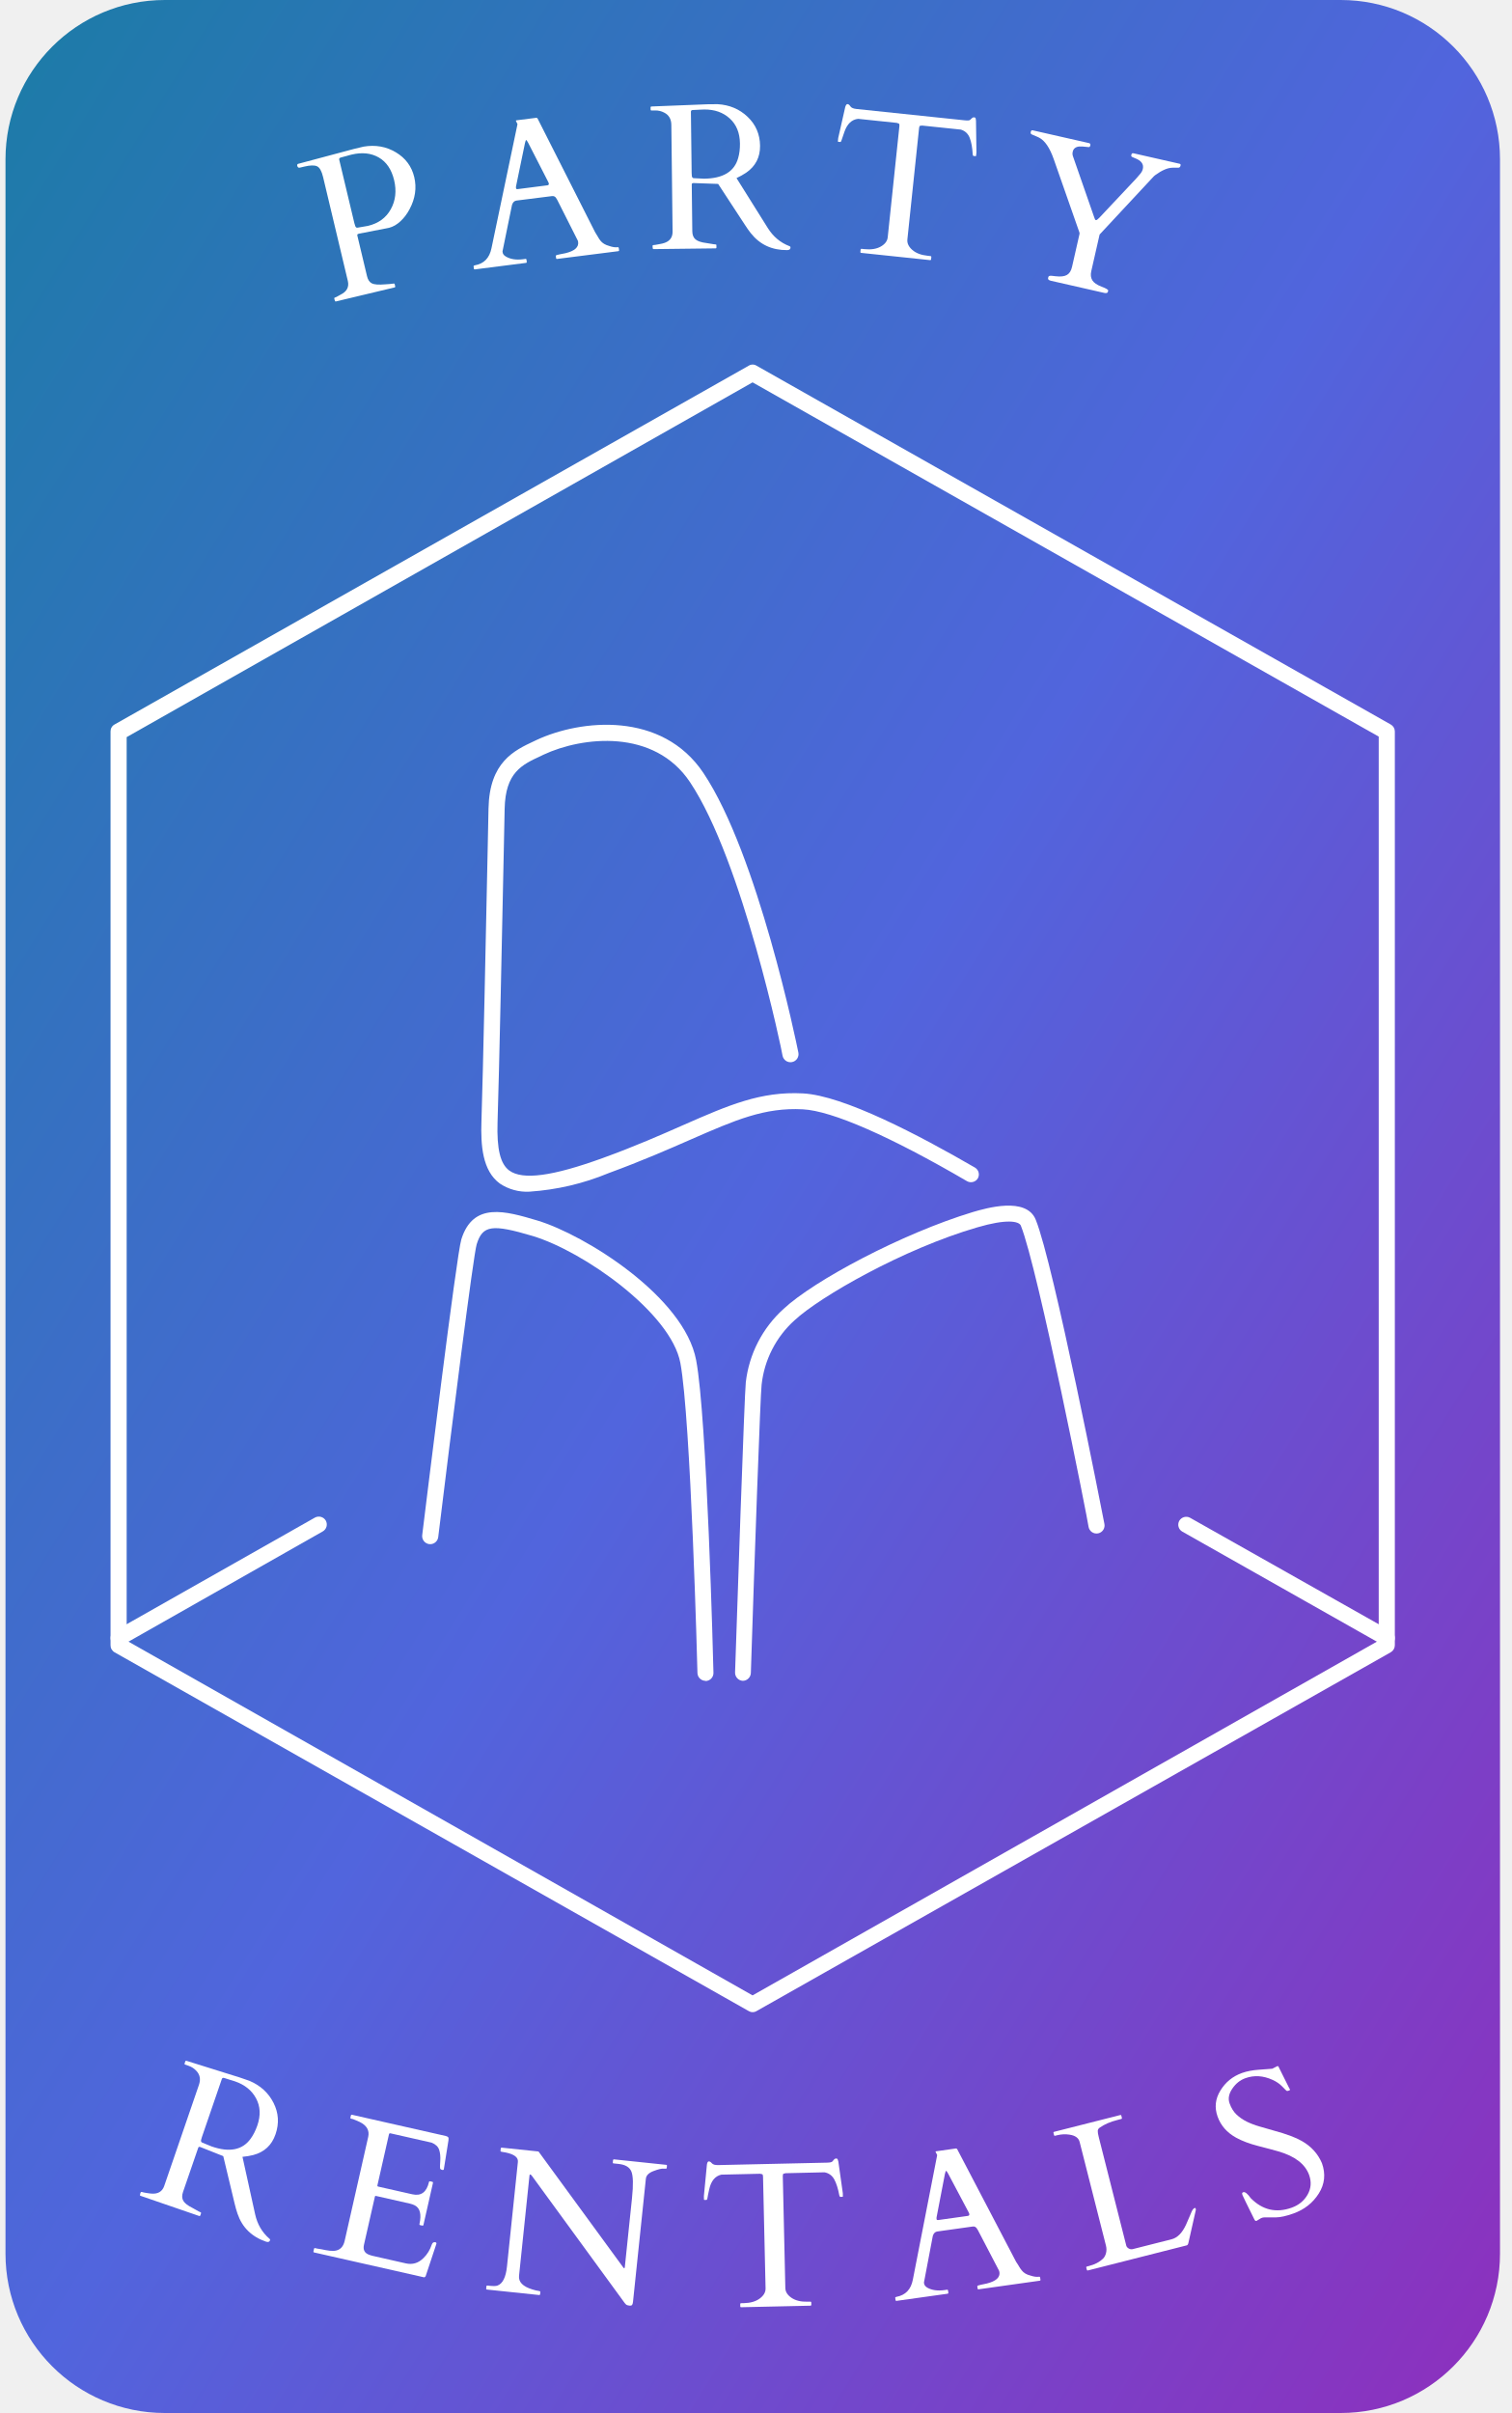
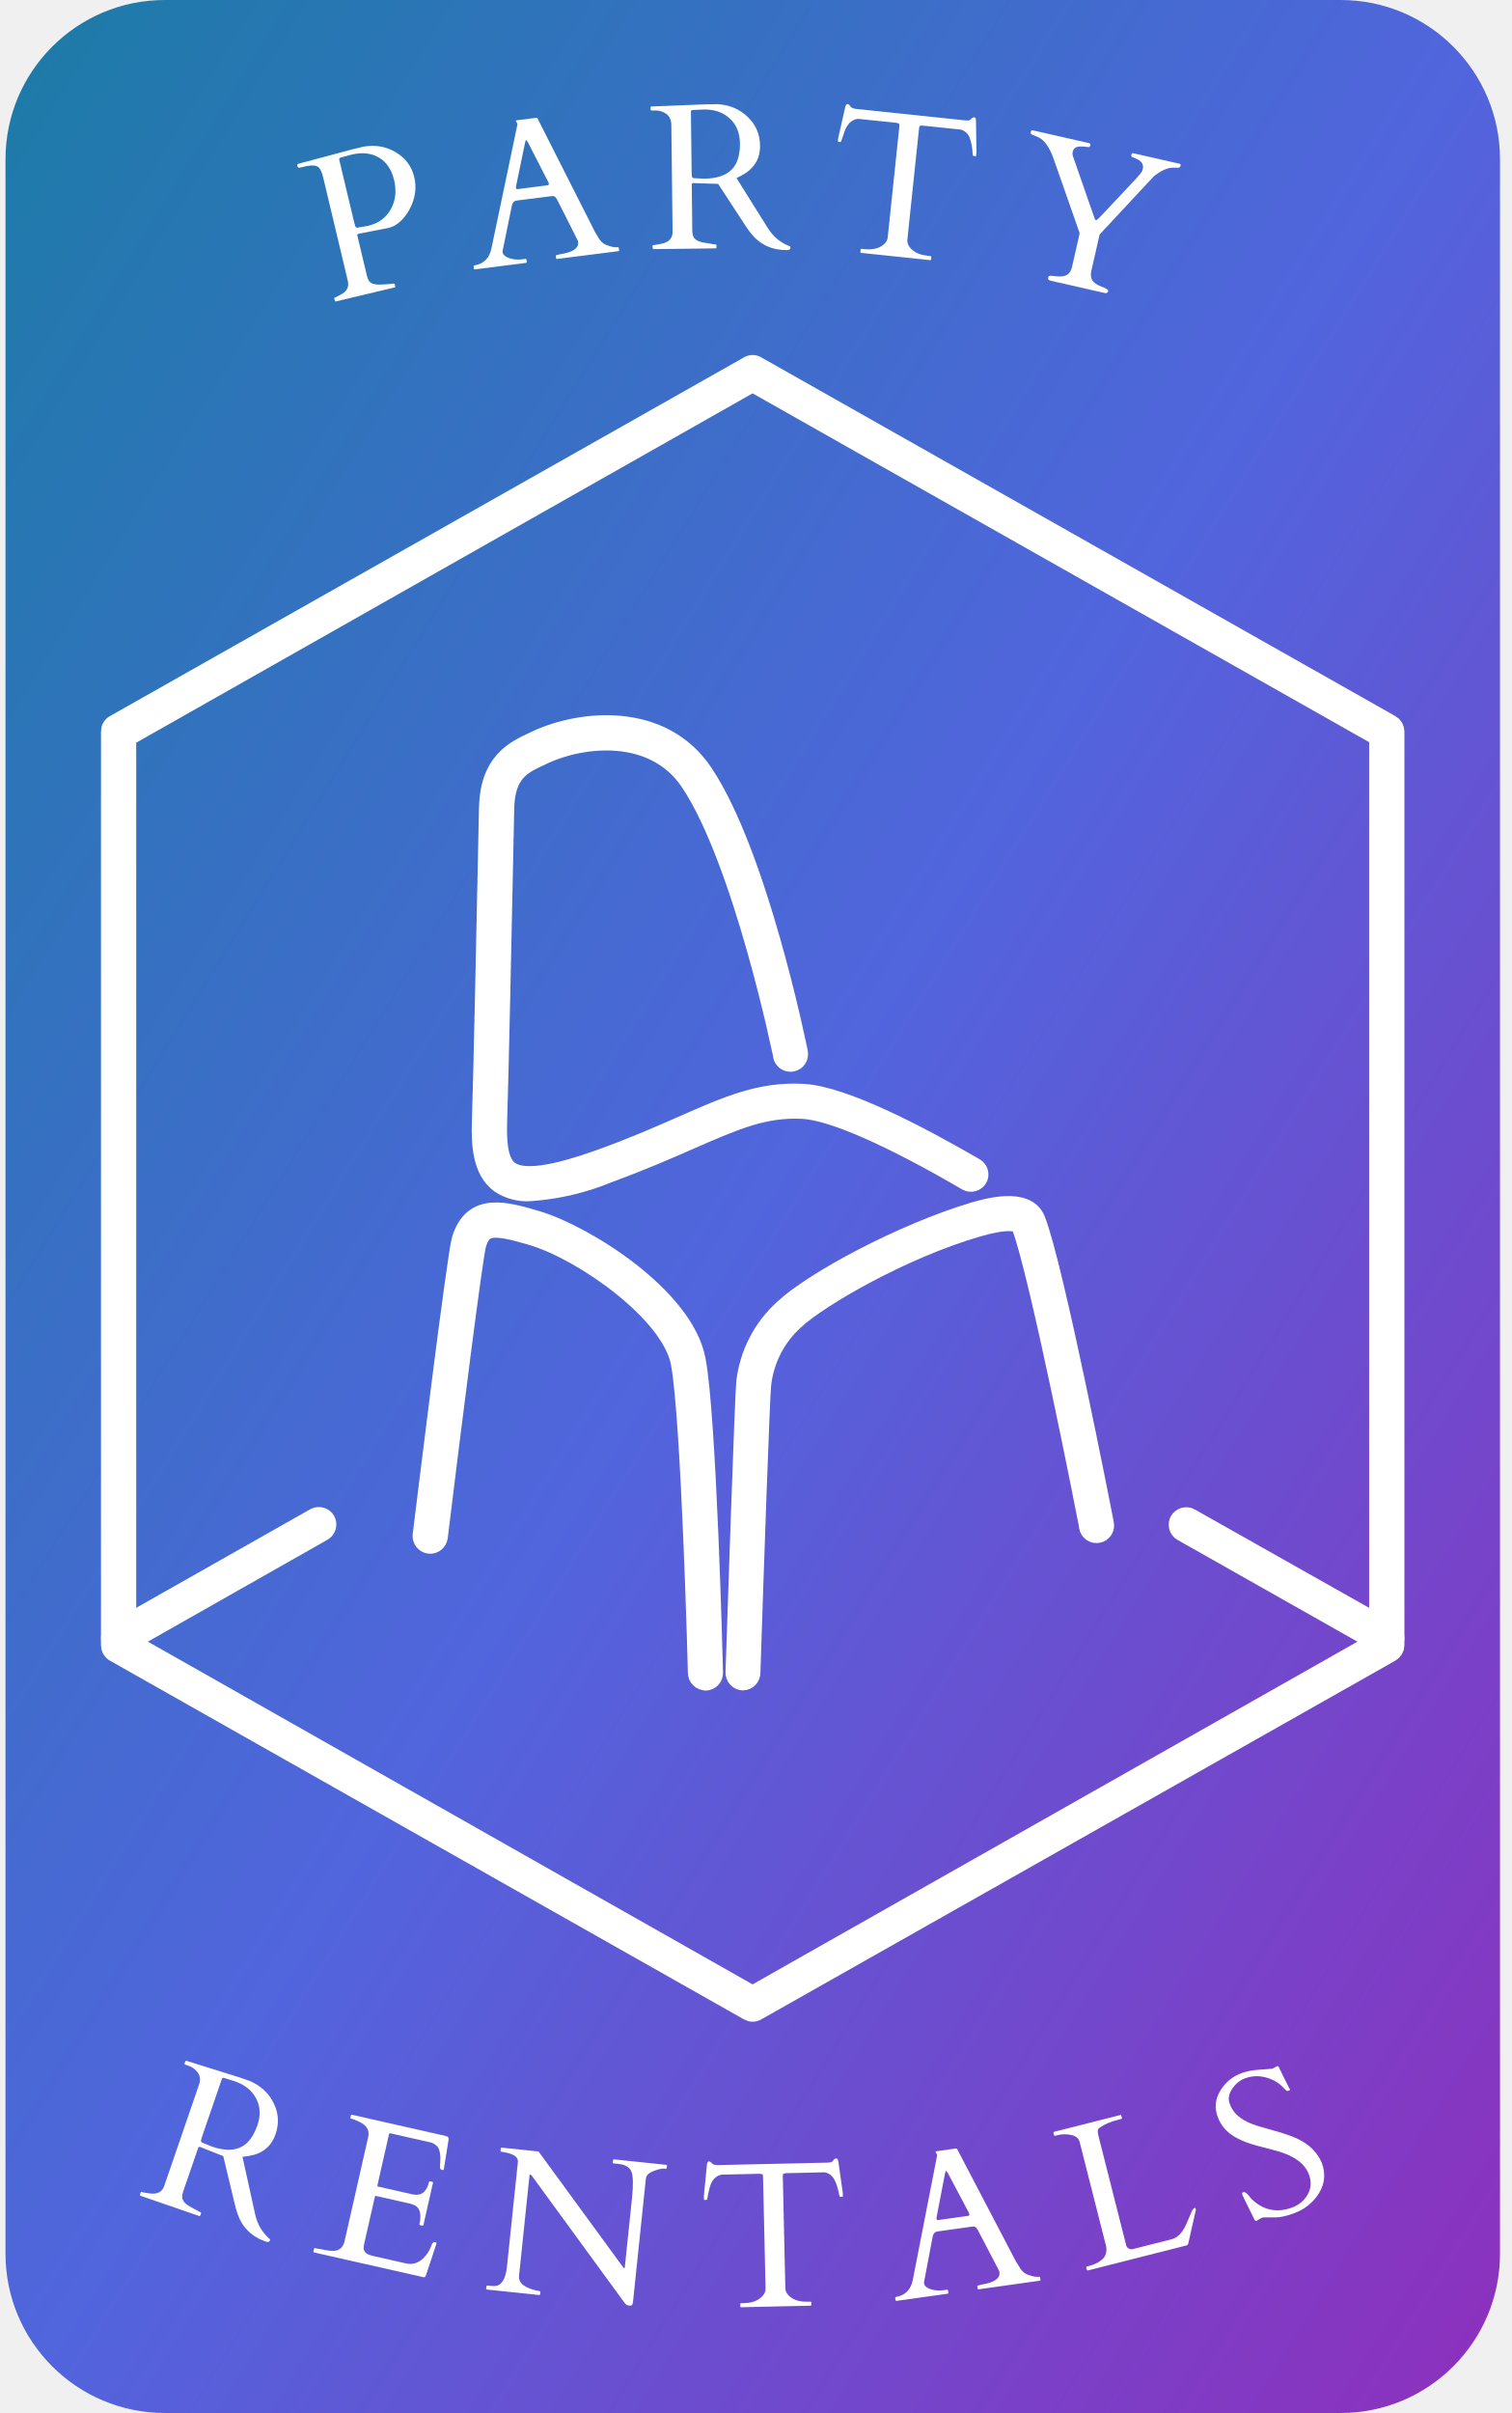
<svg xmlns="http://www.w3.org/2000/svg" zoomAndPan="magnify" viewBox="1 23.5 114.94 757" height="750" width="470">
  <defs>
    <linearGradient id="bgGradient" x1="0%" y1="0%" x2="100%" y2="100%">
      <stop offset="0%" stop-color="#1b7ca6" />
      <stop offset="50%" stop-color="#5165dd" />
      <stop offset="100%" stop-color="#8e2fbd" />
    </linearGradient>
  </defs>
  <rect x="1" y="23.5" width="469" height="757" rx="50" ry="50" transform="translate(-178)" fill="url(#bgGradient)" />
  <g transform="translate(-352.1)">
-     <path fill="#ffffff" d="M 409.547 654.746 C 409.109 654.75 408.707 654.637 408.332 654.406 L 209.348 541.863 C 208.945 541.637 208.633 541.324 208.402 540.926 C 208.172 540.527 208.062 540.098 208.066 539.637 L 208.066 252.961 C 208.059 252.508 208.172 252.082 208.402 251.688 C 208.633 251.293 208.945 250.988 209.348 250.77 L 408.332 138.227 C 408.711 137.988 409.121 137.871 409.562 137.871 C 410.008 137.871 410.418 137.988 410.797 138.227 L 609.781 250.77 C 610.184 250.988 610.504 251.293 610.742 251.684 C 610.977 252.078 611.094 252.504 611.098 252.961 L 611.098 539.637 C 611.094 540.098 610.977 540.531 610.742 540.93 C 610.504 541.328 610.184 541.637 609.781 541.863 L 410.797 654.406 C 410.41 654.641 409.996 654.754 409.547 654.746 Z M 213.125 538.188 L 409.547 649.484 L 606.039 538.188 L 606.039 254.582 L 409.547 143.453 L 213.125 254.75 Z M 608.535 539.637 Z M 608.535 539.637 " fill-opacity="1" fill-rule="nonzero" />
-     <path fill="#ffffff" d="M 608.535 539.906 C 608.098 539.91 607.691 539.797 607.32 539.57 L 544.387 503.988 C 544.102 503.824 543.859 503.613 543.656 503.355 C 543.457 503.098 543.312 502.812 543.223 502.496 C 543.133 502.18 543.109 501.859 543.148 501.535 C 543.184 501.207 543.281 500.902 543.441 500.617 C 543.605 500.332 543.816 500.09 544.074 499.887 C 544.328 499.684 544.617 499.539 544.93 499.445 C 545.246 499.355 545.566 499.324 545.891 499.359 C 546.215 499.391 546.523 499.484 546.812 499.637 L 609.816 535.184 C 610.055 535.324 610.27 535.496 610.453 535.707 C 610.637 535.914 610.781 536.148 610.887 536.402 C 610.996 536.66 611.059 536.926 611.078 537.203 C 611.098 537.48 611.07 537.754 611 538.023 C 610.93 538.293 610.816 538.543 610.66 538.773 C 610.508 539.008 610.32 539.207 610.102 539.379 C 609.883 539.547 609.641 539.68 609.379 539.77 C 609.117 539.859 608.844 539.906 608.566 539.906 Z M 608.535 539.906 " fill-opacity="1" fill-rule="nonzero" />
-     <path fill="#ffffff" d="M 210.594 539.906 C 210.316 539.906 210.047 539.859 209.785 539.77 C 209.52 539.68 209.281 539.547 209.059 539.379 C 208.84 539.207 208.652 539.008 208.5 538.773 C 208.348 538.543 208.234 538.293 208.164 538.023 C 208.094 537.754 208.066 537.48 208.086 537.203 C 208.105 536.926 208.168 536.66 208.273 536.402 C 208.383 536.148 208.527 535.914 208.711 535.707 C 208.895 535.496 209.105 535.324 209.348 535.184 L 272.246 499.57 C 272.535 499.418 272.844 499.324 273.172 499.293 C 273.496 499.258 273.816 499.289 274.129 499.379 C 274.445 499.469 274.73 499.617 274.988 499.82 C 275.246 500.02 275.457 500.266 275.621 500.547 C 275.777 500.836 275.875 501.141 275.914 501.465 C 275.953 501.793 275.926 502.113 275.84 502.43 C 275.75 502.742 275.605 503.031 275.402 503.289 C 275.203 503.547 274.961 503.758 274.676 503.922 L 211.844 539.57 C 211.461 539.805 211.043 539.918 210.594 539.906 Z M 210.594 539.906 " fill-opacity="1" fill-rule="nonzero" />
-     <path fill="#ffffff" d="M 339.531 397.344 C 337.891 397.434 336.277 397.262 334.691 396.828 C 333.105 396.395 331.625 395.727 330.258 394.816 C 324.727 390.801 324.219 382.742 324.457 375.355 C 324.961 360.145 325.906 314.648 326.41 290.195 L 326.68 277.109 C 326.984 262.539 334.742 258.934 341.016 255.996 L 341.723 255.66 C 355.688 249.152 381.117 246.555 394.133 266.016 C 411.199 291.512 423.41 351.141 423.914 353.703 C 423.98 354.031 423.984 354.359 423.918 354.691 C 423.855 355.02 423.73 355.324 423.547 355.605 C 423.363 355.883 423.129 356.117 422.852 356.305 C 422.574 356.492 422.27 356.621 421.941 356.688 C 421.613 356.754 421.285 356.758 420.953 356.691 C 420.625 356.629 420.32 356.504 420.039 356.32 C 419.762 356.133 419.527 355.902 419.34 355.625 C 419.152 355.348 419.023 355.043 418.957 354.715 C 418.957 354.109 406.41 293.535 389.918 268.883 C 378.688 252.02 356.191 254.516 343.883 260.281 L 343.141 260.652 C 337.137 263.418 331.977 265.812 331.742 277.246 L 331.473 290.332 C 330.965 314.781 330.02 360.312 329.516 375.559 C 329.246 384.023 330.391 388.676 333.223 390.734 C 337.406 393.77 346.715 392.523 362.465 386.824 C 372.785 383.078 380.879 379.504 387.996 376.367 C 401.992 370.23 412.109 365.812 425.363 366.52 C 438.078 367.195 461.656 379.539 479.328 389.789 C 479.609 389.957 479.848 390.168 480.047 390.43 C 480.246 390.688 480.387 390.977 480.473 391.289 C 480.555 391.605 480.578 391.926 480.539 392.25 C 480.496 392.574 480.398 392.879 480.238 393.164 C 480.07 393.441 479.855 393.68 479.594 393.875 C 479.336 394.07 479.047 394.211 478.734 394.293 C 478.422 394.379 478.102 394.402 477.777 394.363 C 477.457 394.324 477.152 394.23 476.867 394.074 C 452.785 380.012 434.473 371.984 425.332 371.512 C 413.293 370.871 404.117 374.883 390.289 380.922 C 383.07 384.09 374.91 387.664 364.422 391.512 C 356.445 394.82 348.148 396.766 339.531 397.344 Z M 339.531 397.344 " fill-opacity="1" fill-rule="nonzero" />
-     <path fill="#ffffff" d="M 394.742 550.801 C 394.41 550.797 394.094 550.73 393.793 550.602 C 393.488 550.473 393.219 550.293 392.988 550.059 C 392.754 549.828 392.574 549.559 392.445 549.254 C 392.316 548.949 392.25 548.633 392.246 548.305 C 392.246 547.527 390.156 468.375 386.883 451.07 C 383.914 435.355 356.531 416.062 340.508 411.242 C 327.793 407.465 324.828 407.867 322.973 413.836 C 321.926 417.211 315.18 470.633 310.898 505.707 C 310.855 506.043 310.754 506.355 310.59 506.648 C 310.426 506.938 310.211 507.188 309.945 507.395 C 309.684 507.602 309.391 507.75 309.066 507.844 C 308.742 507.934 308.414 507.957 308.082 507.918 C 307.75 507.879 307.434 507.773 307.145 507.609 C 306.852 507.445 306.602 507.23 306.395 506.965 C 306.188 506.703 306.039 506.41 305.949 506.086 C 305.855 505.762 305.832 505.434 305.871 505.102 C 306.984 496.098 316.633 417.109 318.148 412.32 C 321.859 400.414 332.078 403.449 341.961 406.383 C 356.934 410.871 388.133 430.328 391.84 450.227 C 395.215 467.902 397.203 545 397.27 548.27 C 397.281 548.605 397.227 548.93 397.105 549.246 C 396.984 549.559 396.809 549.836 396.578 550.078 C 396.348 550.324 396.078 550.512 395.773 550.648 C 395.465 550.785 395.145 550.859 394.809 550.867 Z M 394.742 550.801 " fill-opacity="1" fill-rule="nonzero" />
-     <path fill="#ffffff" d="M 406.477 550.801 C 406.145 550.781 405.824 550.703 405.523 550.562 C 405.219 550.418 404.957 550.227 404.73 549.98 C 404.504 549.734 404.328 549.453 404.211 549.141 C 404.094 548.828 404.039 548.504 404.051 548.168 C 404.523 533.465 407.02 460.008 407.422 457.109 C 407.68 454.914 408.129 452.758 408.773 450.645 C 409.418 448.527 410.246 446.488 411.262 444.523 C 412.273 442.562 413.457 440.703 414.805 438.953 C 416.156 437.203 417.652 435.586 419.293 434.105 C 428.805 425.238 456.395 410.5 478.621 403.754 C 482.801 402.539 495.484 398.797 498.418 406.18 C 504.051 420.109 519.293 498.152 519.934 501.457 C 520.016 501.793 520.031 502.133 519.973 502.473 C 519.918 502.816 519.797 503.133 519.613 503.422 C 519.426 503.715 519.191 503.957 518.906 504.152 C 518.621 504.348 518.309 504.48 517.969 504.547 C 517.629 504.613 517.289 504.609 516.953 504.539 C 516.613 504.465 516.305 504.332 516.02 504.133 C 515.738 503.934 515.508 503.688 515.324 503.391 C 515.145 503.098 515.027 502.777 514.977 502.438 C 514.977 501.629 499.16 421.492 493.73 408.004 C 493.156 406.586 489.242 405.844 480.07 408.543 C 456.832 415.289 430.594 430.363 422.734 437.684 C 421.289 438.98 419.977 440.398 418.789 441.938 C 417.605 443.477 416.57 445.113 415.688 446.844 C 414.801 448.57 414.082 450.367 413.523 452.227 C 412.969 454.09 412.59 455.988 412.379 457.918 C 412.008 460.648 410.121 513.43 409.008 548.238 C 409.008 548.574 408.945 548.898 408.816 549.211 C 408.688 549.523 408.504 549.797 408.27 550.039 C 408.031 550.277 407.758 550.465 407.449 550.598 C 407.141 550.727 406.816 550.797 406.477 550.801 Z M 406.477 550.801 " fill-opacity="1" fill-rule="nonzero" />
+     <path fill="#ffffff" stroke="#ffffff" stroke-width="6" stroke-linejoin="round" stroke-linecap="round" d="M 409.547 654.746 C 409.109 654.75 408.707 654.637 408.332 654.406 L 209.348 541.863 C 208.945 541.637 208.633 541.324 208.402 540.926 C 208.172 540.527 208.062 540.098 208.066 539.637 L 208.066 252.961 C 208.059 252.508 208.172 252.082 208.402 251.688 C 208.633 251.293 208.945 250.988 209.348 250.77 L 408.332 138.227 C 408.711 137.988 409.121 137.871 409.562 137.871 C 410.008 137.871 410.418 137.988 410.797 138.227 L 609.781 250.77 C 610.184 250.988 610.504 251.293 610.742 251.684 C 610.977 252.078 611.094 252.504 611.098 252.961 L 611.098 539.637 C 611.094 540.098 610.977 540.531 610.742 540.93 C 610.504 541.328 610.184 541.637 609.781 541.863 L 410.797 654.406 C 410.41 654.641 409.996 654.754 409.547 654.746 Z M 213.125 538.188 L 409.547 649.484 L 606.039 538.188 L 606.039 254.582 L 409.547 143.453 L 213.125 254.75 Z M 608.535 539.637 Z M 608.535 539.637 " fill-opacity="1" fill-rule="nonzero" />
+     <path fill="#ffffff" stroke="#ffffff" stroke-width="6" stroke-linejoin="round" stroke-linecap="round" d="M 608.535 539.906 C 608.098 539.91 607.691 539.797 607.32 539.57 L 544.387 503.988 C 544.102 503.824 543.859 503.613 543.656 503.355 C 543.457 503.098 543.312 502.812 543.223 502.496 C 543.133 502.18 543.109 501.859 543.148 501.535 C 543.184 501.207 543.281 500.902 543.441 500.617 C 543.605 500.332 543.816 500.09 544.074 499.887 C 544.328 499.684 544.617 499.539 544.93 499.445 C 545.246 499.355 545.566 499.324 545.891 499.359 C 546.215 499.391 546.523 499.484 546.812 499.637 L 609.816 535.184 C 610.055 535.324 610.27 535.496 610.453 535.707 C 610.637 535.914 610.781 536.148 610.887 536.402 C 610.996 536.66 611.059 536.926 611.078 537.203 C 611.098 537.48 611.07 537.754 611 538.023 C 610.93 538.293 610.816 538.543 610.66 538.773 C 610.508 539.008 610.32 539.207 610.102 539.379 C 609.883 539.547 609.641 539.68 609.379 539.77 C 609.117 539.859 608.844 539.906 608.566 539.906 Z M 608.535 539.906 " fill-opacity="1" fill-rule="nonzero" />
+     <path fill="#ffffff" stroke="#ffffff" stroke-width="6" stroke-linejoin="round" stroke-linecap="round" d="M 210.594 539.906 C 210.316 539.906 210.047 539.859 209.785 539.77 C 209.52 539.68 209.281 539.547 209.059 539.379 C 208.84 539.207 208.652 539.008 208.5 538.773 C 208.348 538.543 208.234 538.293 208.164 538.023 C 208.094 537.754 208.066 537.48 208.086 537.203 C 208.105 536.926 208.168 536.66 208.273 536.402 C 208.383 536.148 208.527 535.914 208.711 535.707 C 208.895 535.496 209.105 535.324 209.348 535.184 L 272.246 499.57 C 272.535 499.418 272.844 499.324 273.172 499.293 C 273.496 499.258 273.816 499.289 274.129 499.379 C 274.445 499.469 274.73 499.617 274.988 499.82 C 275.246 500.02 275.457 500.266 275.621 500.547 C 275.777 500.836 275.875 501.141 275.914 501.465 C 275.953 501.793 275.926 502.113 275.84 502.43 C 275.75 502.742 275.605 503.031 275.402 503.289 C 275.203 503.547 274.961 503.758 274.676 503.922 L 211.844 539.57 C 211.461 539.805 211.043 539.918 210.594 539.906 Z M 210.594 539.906 " fill-opacity="1" fill-rule="nonzero" />
+     <path fill="#ffffff" stroke="#ffffff" stroke-width="6" stroke-linejoin="round" stroke-linecap="round" d="M 339.531 397.344 C 337.891 397.434 336.277 397.262 334.691 396.828 C 333.105 396.395 331.625 395.727 330.258 394.816 C 324.727 390.801 324.219 382.742 324.457 375.355 C 324.961 360.145 325.906 314.648 326.41 290.195 L 326.68 277.109 C 326.984 262.539 334.742 258.934 341.016 255.996 L 341.723 255.66 C 355.688 249.152 381.117 246.555 394.133 266.016 C 411.199 291.512 423.41 351.141 423.914 353.703 C 423.98 354.031 423.984 354.359 423.918 354.691 C 423.855 355.02 423.73 355.324 423.547 355.605 C 423.363 355.883 423.129 356.117 422.852 356.305 C 422.574 356.492 422.27 356.621 421.941 356.688 C 421.613 356.754 421.285 356.758 420.953 356.691 C 420.625 356.629 420.32 356.504 420.039 356.32 C 419.762 356.133 419.527 355.902 419.34 355.625 C 419.152 355.348 419.023 355.043 418.957 354.715 C 418.957 354.109 406.41 293.535 389.918 268.883 C 378.688 252.02 356.191 254.516 343.883 260.281 L 343.141 260.652 C 337.137 263.418 331.977 265.812 331.742 277.246 L 331.473 290.332 C 330.965 314.781 330.02 360.312 329.516 375.559 C 329.246 384.023 330.391 388.676 333.223 390.734 C 337.406 393.77 346.715 392.523 362.465 386.824 C 372.785 383.078 380.879 379.504 387.996 376.367 C 401.992 370.23 412.109 365.812 425.363 366.52 C 438.078 367.195 461.656 379.539 479.328 389.789 C 479.609 389.957 479.848 390.168 480.047 390.43 C 480.246 390.688 480.387 390.977 480.473 391.289 C 480.555 391.605 480.578 391.926 480.539 392.25 C 480.496 392.574 480.398 392.879 480.238 393.164 C 480.07 393.441 479.855 393.68 479.594 393.875 C 479.336 394.07 479.047 394.211 478.734 394.293 C 478.422 394.379 478.102 394.402 477.777 394.363 C 477.457 394.324 477.152 394.23 476.867 394.074 C 452.785 380.012 434.473 371.984 425.332 371.512 C 413.293 370.871 404.117 374.883 390.289 380.922 C 383.07 384.09 374.91 387.664 364.422 391.512 C 356.445 394.82 348.148 396.766 339.531 397.344 Z M 339.531 397.344 " fill-opacity="1" fill-rule="nonzero" />
+     <path fill="#ffffff" stroke="#ffffff" stroke-width="6" stroke-linejoin="round" stroke-linecap="round" d="M 394.742 550.801 C 394.41 550.797 394.094 550.73 393.793 550.602 C 393.488 550.473 393.219 550.293 392.988 550.059 C 392.754 549.828 392.574 549.559 392.445 549.254 C 392.316 548.949 392.25 548.633 392.246 548.305 C 392.246 547.527 390.156 468.375 386.883 451.07 C 383.914 435.355 356.531 416.062 340.508 411.242 C 327.793 407.465 324.828 407.867 322.973 413.836 C 321.926 417.211 315.18 470.633 310.898 505.707 C 310.855 506.043 310.754 506.355 310.59 506.648 C 310.426 506.938 310.211 507.188 309.945 507.395 C 309.684 507.602 309.391 507.75 309.066 507.844 C 308.742 507.934 308.414 507.957 308.082 507.918 C 307.75 507.879 307.434 507.773 307.145 507.609 C 306.852 507.445 306.602 507.23 306.395 506.965 C 306.188 506.703 306.039 506.41 305.949 506.086 C 305.855 505.762 305.832 505.434 305.871 505.102 C 306.984 496.098 316.633 417.109 318.148 412.32 C 321.859 400.414 332.078 403.449 341.961 406.383 C 356.934 410.871 388.133 430.328 391.84 450.227 C 395.215 467.902 397.203 545 397.27 548.27 C 397.281 548.605 397.227 548.93 397.105 549.246 C 396.984 549.559 396.809 549.836 396.578 550.078 C 396.348 550.324 396.078 550.512 395.773 550.648 C 395.465 550.785 395.145 550.859 394.809 550.867 Z M 394.742 550.801 " fill-opacity="1" fill-rule="nonzero" />
+     <path fill="#ffffff" stroke="#ffffff" stroke-width="6" stroke-linejoin="round" stroke-linecap="round" d="M 406.477 550.801 C 406.145 550.781 405.824 550.703 405.523 550.562 C 405.219 550.418 404.957 550.227 404.73 549.98 C 404.504 549.734 404.328 549.453 404.211 549.141 C 404.094 548.828 404.039 548.504 404.051 548.168 C 404.523 533.465 407.02 460.008 407.422 457.109 C 407.68 454.914 408.129 452.758 408.773 450.645 C 409.418 448.527 410.246 446.488 411.262 444.523 C 412.273 442.562 413.457 440.703 414.805 438.953 C 416.156 437.203 417.652 435.586 419.293 434.105 C 428.805 425.238 456.395 410.5 478.621 403.754 C 482.801 402.539 495.484 398.797 498.418 406.18 C 504.051 420.109 519.293 498.152 519.934 501.457 C 520.016 501.793 520.031 502.133 519.973 502.473 C 519.918 502.816 519.797 503.133 519.613 503.422 C 519.426 503.715 519.191 503.957 518.906 504.152 C 518.621 504.348 518.309 504.48 517.969 504.547 C 517.629 504.613 517.289 504.609 516.953 504.539 C 516.613 504.465 516.305 504.332 516.02 504.133 C 515.738 503.934 515.508 503.688 515.324 503.391 C 515.145 503.098 515.027 502.777 514.977 502.438 C 514.977 501.629 499.16 421.492 493.73 408.004 C 493.156 406.586 489.242 405.844 480.07 408.543 C 456.832 415.289 430.594 430.363 422.734 437.684 C 421.289 438.98 419.977 440.398 418.789 441.938 C 417.605 443.477 416.57 445.113 415.688 446.844 C 414.801 448.57 414.082 450.367 413.523 452.227 C 412.969 454.09 412.59 455.988 412.379 457.918 C 412.008 460.648 410.121 513.43 409.008 548.238 C 409.008 548.574 408.945 548.898 408.816 549.211 C 408.688 549.523 408.504 549.797 408.27 550.039 C 408.031 550.277 407.758 550.465 407.449 550.598 C 407.141 550.727 406.816 550.797 406.477 550.801 Z M 406.477 550.801 " fill-opacity="1" fill-rule="nonzero" />
    <g fill="#ffffff" fill-opacity="1">
      <g transform="translate(275.67, 118.8103)">
        <g>
          <path d="M 3.078 -0.734 C 2.922 -0.691 2.789 -0.879 2.688 -1.297 L 2.609 -1.656 C 2.566 -1.82 2.648 -1.93 2.859 -1.984 C 3.066 -2.035 3.352 -2.172 3.719 -2.391 C 4.094 -2.609 4.375 -2.766 4.562 -2.859 C 6.551 -3.828 7.316 -5.27 6.859 -7.188 L -0.906 -39.781 C -1.363 -41.676 -2.004 -42.801 -2.828 -43.156 C -3.648 -43.52 -4.977 -43.484 -6.812 -43.047 L -8.188 -42.719 C -8.625 -42.613 -8.898 -42.812 -9.016 -43.312 C -9.086 -43.594 -8.992 -43.797 -8.734 -43.922 L -8.516 -43.969 L 8.688 -48.562 L 11.812 -49.312 C 15.551 -49.938 18.93 -49.336 21.953 -47.516 C 24.984 -45.703 26.898 -43.113 27.703 -39.75 C 28.504 -36.383 28.02 -33.035 26.25 -29.703 C 25.488 -28.242 24.539 -26.984 23.406 -25.922 C 22.27 -24.859 21.066 -24.164 19.797 -23.844 L 10.438 -22.016 L 10.203 -21.953 C 9.891 -21.879 9.77 -21.695 9.844 -21.406 L 12.875 -8.703 C 13.133 -7.578 13.633 -6.816 14.375 -6.422 C 15.125 -6.035 16.535 -5.93 18.609 -6.109 C 18.891 -6.129 19.336 -6.16 19.953 -6.203 C 20.566 -6.254 20.977 -6.301 21.188 -6.344 C 21.395 -6.395 21.52 -6.336 21.562 -6.172 L 21.734 -5.438 C 21.773 -5.27 21.711 -5.172 21.547 -5.141 Z M 6.516 -46.391 C 6.273 -46.328 6.016 -46.258 5.734 -46.188 C 5.461 -46.113 5.113 -46.02 4.688 -45.906 C 4.258 -45.789 4.082 -45.566 4.156 -45.234 L 8.906 -25.328 L 9.188 -24.406 C 9.344 -23.988 9.594 -23.816 9.938 -23.891 L 13.141 -24.438 C 16.453 -25.219 18.852 -26.961 20.344 -29.672 C 21.844 -32.379 22.191 -35.414 21.391 -38.781 C 20.586 -42.145 18.984 -44.52 16.578 -45.906 C 14.172 -47.289 11.328 -47.594 8.047 -46.812 C 7.766 -46.75 7.5 -46.68 7.25 -46.609 C 7.008 -46.535 6.766 -46.461 6.516 -46.391 Z M 6.516 -46.391 " />
        </g>
      </g>
    </g>
    <g fill="#ffffff" fill-opacity="1">
      <g transform="translate(321.9651, 108.0635)">
        <g>
          <path d="M 16.719 -2.375 C 16.738 -2.207 16.664 -2.113 16.5 -2.094 L 0.406 -0.047 C 0.238 -0.023 0.145 -0.098 0.125 -0.266 L 0.031 -1.016 C 0.008 -1.18 0.141 -1.285 0.422 -1.328 C 3.266 -1.816 5.004 -3.598 5.641 -6.672 L 13.781 -45.484 C 13.789 -45.523 13.797 -45.578 13.797 -45.641 L 13.312 -46.641 C 13.301 -46.742 13.336 -46.801 13.422 -46.812 L 19.719 -47.609 C 19.758 -47.586 19.816 -47.57 19.891 -47.562 C 19.973 -47.551 20.047 -47.492 20.109 -47.391 L 38.156 -11.734 C 38.52 -11.191 38.816 -10.703 39.047 -10.266 C 39.285 -9.828 39.547 -9.43 39.828 -9.078 C 40.441 -8.285 41.359 -7.727 42.578 -7.406 C 43.598 -7.039 44.508 -6.91 45.312 -7.016 C 45.477 -7.035 45.57 -6.953 45.594 -6.766 L 45.688 -6.047 C 45.707 -5.879 45.633 -5.785 45.469 -5.766 L 26.203 -3.328 C 26.035 -3.305 25.941 -3.379 25.922 -3.547 L 25.828 -4.297 C 25.805 -4.461 26.176 -4.613 26.938 -4.75 C 27.707 -4.883 28.344 -5.008 28.844 -5.125 C 31.719 -5.812 33.051 -6.984 32.844 -8.641 C 32.832 -8.773 32.797 -8.922 32.734 -9.078 L 26.266 -21.891 C 26.234 -21.93 26.18 -22.016 26.109 -22.141 C 25.773 -22.828 25.289 -23.129 24.656 -23.047 L 13.484 -21.641 C 12.848 -21.555 12.395 -21.141 12.125 -20.391 C 12.082 -20.254 12.062 -20.176 12.062 -20.156 L 9.109 -5.719 L 9.141 -5.438 C 9.203 -4.883 9.547 -4.43 10.172 -4.078 C 11.578 -3.242 13.363 -2.961 15.531 -3.234 L 16.344 -3.344 C 16.508 -3.363 16.602 -3.289 16.625 -3.125 Z M 23.156 -26.422 C 23.52 -26.461 23.68 -26.641 23.641 -26.953 C 23.617 -27.129 23.551 -27.316 23.438 -27.516 L 17.125 -39.828 C 16.832 -40.367 16.633 -40.633 16.531 -40.625 C 16.426 -40.613 16.301 -40.297 16.156 -39.672 L 13.375 -26.234 C 13.32 -26.016 13.312 -25.781 13.344 -25.531 C 13.375 -25.289 13.547 -25.191 13.859 -25.234 Z M 23.156 -26.422 " />
        </g>
      </g>
    </g>
    <g fill="#ffffff" fill-opacity="1">
      <g transform="translate(376.7866, 101.6665)">
        <g>
          <path d="M 1.656 -0.016 C 1.477 -0.016 1.391 -0.227 1.391 -0.656 L 1.375 -1.031 C 1.375 -1.195 1.461 -1.281 1.641 -1.281 C 1.766 -1.281 1.961 -1.301 2.234 -1.344 C 2.516 -1.395 2.801 -1.445 3.094 -1.5 C 3.395 -1.551 3.672 -1.602 3.922 -1.656 C 4.172 -1.707 4.348 -1.742 4.453 -1.766 C 6.609 -2.273 7.676 -3.516 7.656 -5.484 L 7.266 -39 C 7.242 -40.82 6.492 -42.102 5.016 -42.844 C 4.148 -43.301 3.223 -43.523 2.234 -43.516 L 1.031 -43.5 C 0.852 -43.5 0.766 -43.582 0.766 -43.75 L 0.75 -44.516 C 0.75 -44.68 0.879 -44.766 1.141 -44.766 L 18.562 -45.453 L 21.766 -45.484 C 25.504 -45.273 28.648 -43.953 31.203 -41.516 C 33.766 -39.078 35.066 -36.051 35.109 -32.438 C 35.148 -28.832 33.688 -26.008 30.719 -23.969 C 29.781 -23.344 28.781 -22.785 27.719 -22.297 L 37.5 -6.688 C 39.195 -3.957 41.469 -2.047 44.312 -0.953 C 44.539 -0.891 44.656 -0.742 44.656 -0.516 C 44.664 0.016 44.32 0.285 43.625 0.297 C 38.863 0.348 35.055 -1.422 32.203 -5.016 C 31.578 -5.805 30.953 -6.691 30.328 -7.672 L 21.953 -20.469 L 14.391 -20.734 L 14.141 -20.734 C 13.828 -20.723 13.672 -20.57 13.672 -20.281 L 13.844 -5.641 C 13.852 -4.484 14.191 -3.625 14.859 -3.062 C 15.523 -2.5 16.66 -2.117 18.266 -1.922 C 18.691 -1.867 19.207 -1.785 19.812 -1.672 C 20.426 -1.555 20.844 -1.5 21.062 -1.5 C 21.289 -1.508 21.406 -1.43 21.406 -1.266 L 21.422 -0.5 C 21.422 -0.332 21.336 -0.25 21.172 -0.25 Z M 15.969 -43.75 C 15.719 -43.738 15.445 -43.723 15.156 -43.703 C 14.875 -43.691 14.508 -43.676 14.062 -43.656 C 13.625 -43.645 13.406 -43.469 13.406 -43.125 L 13.641 -23.891 L 13.703 -22.938 C 13.773 -22.5 13.977 -22.273 14.312 -22.266 L 17.562 -22.109 C 23.5 -22.18 27.055 -24.336 28.234 -28.578 C 28.629 -29.922 28.816 -31.445 28.797 -33.156 C 28.754 -36.5 27.68 -39.117 25.578 -41.016 C 23.473 -42.922 20.801 -43.852 17.562 -43.812 C 17.258 -43.812 16.984 -43.801 16.734 -43.781 C 16.484 -43.77 16.227 -43.758 15.969 -43.75 Z M 15.969 -43.75 " />
        </g>
      </g>
    </g>
    <g fill="#ffffff" fill-opacity="1">
      <g transform="translate(430.7519, 101.4857)">
        <g>
          <path d="M 12.703 0.297 C 12.711 0.129 12.812 0.055 13 0.078 L 13.891 0.172 C 15.953 0.391 17.656 0.125 19 -0.625 C 20.344 -1.383 21.078 -2.352 21.203 -3.531 L 24.875 -38.469 C 24.914 -38.906 24.848 -39.156 24.672 -39.219 C 24.504 -39.289 24.297 -39.363 24.047 -39.438 L 11.922 -40.703 C 9.922 -40.492 8.484 -39.129 7.609 -36.609 C 7.117 -35.254 6.82 -34.383 6.719 -34 C 6.613 -33.613 6.477 -33.426 6.312 -33.438 L 5.734 -33.5 C 5.609 -33.508 5.551 -33.562 5.562 -33.656 L 5.672 -34.703 L 7.875 -44.422 C 8.07 -45.055 8.316 -45.359 8.609 -45.328 C 8.91 -45.297 9.207 -45.055 9.5 -44.609 C 9.789 -44.172 10.414 -43.898 11.375 -43.797 L 45.391 -40.234 C 46.297 -40.141 46.852 -40.188 47.062 -40.375 C 47.27 -40.57 47.469 -40.758 47.656 -40.938 C 47.852 -41.125 48.082 -41.203 48.344 -41.172 C 48.613 -41.141 48.77 -41.016 48.812 -40.797 C 48.863 -40.586 48.895 -40.359 48.906 -40.109 L 49.047 -30.156 L 48.938 -29.109 C 48.926 -29.016 48.859 -28.977 48.734 -29 L 48.156 -29.062 C 47.988 -29.07 47.895 -29.242 47.875 -29.578 C 47.758 -31.711 47.445 -33.43 46.938 -34.734 C 46.438 -36.035 45.516 -36.898 44.172 -37.328 L 32.016 -38.594 C 31.766 -38.582 31.551 -38.555 31.375 -38.516 C 31.195 -38.484 31.086 -38.25 31.047 -37.812 L 27.375 -2.875 C 27.25 -1.695 27.758 -0.602 28.906 0.406 C 30.062 1.426 31.672 2.039 33.734 2.25 L 34.656 2.359 C 34.82 2.367 34.898 2.457 34.891 2.625 L 34.812 3.391 C 34.789 3.555 34.695 3.633 34.531 3.625 L 12.844 1.344 C 12.676 1.32 12.602 1.227 12.625 1.062 Z M 12.703 0.297 " />
        </g>
      </g>
    </g>
    <g fill="#ffffff" fill-opacity="1">
      <g transform="translate(486.9202, 107.8822)">
        <g>
          <path d="M 16.266 3.703 C 15.566 3.547 15.266 3.258 15.359 2.844 L 15.438 2.547 C 15.508 2.211 15.859 2.078 16.484 2.141 C 17.109 2.203 17.52 2.25 17.719 2.281 C 19.32 2.469 20.516 2.328 21.297 1.859 C 22.078 1.398 22.602 0.562 22.875 -0.656 L 25.203 -10.891 C 25.242 -11.035 25.25 -11.195 25.219 -11.375 L 17.141 -34.438 C 15.879 -38.039 14.336 -40.301 12.516 -41.219 C 12.41 -41.258 12.234 -41.344 11.984 -41.469 C 11.734 -41.602 11.16 -41.848 10.266 -42.203 C 9.941 -42.328 9.828 -42.594 9.922 -43 C 10.016 -43.406 10.219 -43.57 10.531 -43.5 L 28.219 -39.484 C 28.57 -39.398 28.703 -39.148 28.609 -38.734 C 28.516 -38.328 28.289 -38.164 27.938 -38.25 C 26.52 -38.414 25.57 -38.473 25.094 -38.422 C 23.969 -38.285 23.301 -37.738 23.094 -36.781 C 22.977 -36.301 23 -35.836 23.156 -35.391 L 29.812 -16.281 C 29.969 -15.906 30.062 -15.66 30.094 -15.547 C 30.125 -15.441 30.223 -15.367 30.391 -15.328 C 30.566 -15.285 30.91 -15.523 31.422 -16.047 L 43.016 -28.375 C 43.359 -28.789 43.754 -29.25 44.203 -29.75 C 44.66 -30.25 44.957 -30.797 45.094 -31.391 C 45.438 -32.891 44.609 -34.016 42.609 -34.766 C 41.891 -35.035 41.516 -35.238 41.484 -35.375 C 41.453 -35.508 41.457 -35.672 41.5 -35.859 C 41.582 -36.234 41.801 -36.379 42.156 -36.297 L 56.609 -33.016 C 56.898 -32.953 57.008 -32.773 56.938 -32.484 C 56.875 -32.191 56.781 -32.004 56.656 -31.922 C 56.539 -31.836 56.398 -31.785 56.234 -31.766 C 56.078 -31.754 55.898 -31.754 55.703 -31.766 C 55.504 -31.785 55.078 -31.785 54.422 -31.766 C 52.898 -31.754 51.078 -30.973 48.953 -29.422 C 48.711 -29.234 48.578 -29.117 48.547 -29.078 L 31.531 -10.812 L 28.906 0.719 C 28.656 1.832 28.77 2.781 29.25 3.562 C 29.738 4.344 30.703 5.004 32.141 5.547 C 33.586 6.086 34.281 6.504 34.219 6.797 L 34.141 7.125 C 34.047 7.539 33.648 7.664 32.953 7.5 Z M 16.266 3.703 " />
        </g>
      </g>
    </g>
    <g fill="#ffffff" fill-opacity="1">
      <g transform="translate(215.875, 711.8214)">
        <g>
          <path d="M 1.562 0.531 C 1.395 0.477 1.379 0.25 1.516 -0.156 L 1.641 -0.5 C 1.691 -0.664 1.801 -0.723 1.969 -0.672 C 2.094 -0.629 2.289 -0.578 2.562 -0.516 C 2.844 -0.461 3.129 -0.41 3.422 -0.359 C 3.723 -0.316 4 -0.273 4.25 -0.234 C 4.5 -0.203 4.676 -0.18 4.781 -0.172 C 6.988 0.078 8.41 -0.723 9.047 -2.578 L 19.938 -34.281 C 20.531 -36 20.258 -37.457 19.125 -38.656 C 18.457 -39.383 17.656 -39.91 16.719 -40.234 L 15.594 -40.625 C 15.426 -40.688 15.367 -40.797 15.422 -40.953 L 15.672 -41.672 C 15.723 -41.828 15.867 -41.863 16.109 -41.781 L 32.75 -36.578 L 35.781 -35.531 C 39.227 -34.07 41.75 -31.766 43.344 -28.609 C 44.938 -25.461 45.145 -22.18 43.969 -18.766 C 42.801 -15.348 40.469 -13.176 36.969 -12.25 C 35.883 -11.977 34.758 -11.789 33.594 -11.688 L 37.562 6.312 C 38.25 9.445 39.742 12.008 42.047 14 C 42.242 14.125 42.305 14.297 42.234 14.516 C 42.055 15.016 41.633 15.148 40.969 14.922 C 36.469 13.379 33.484 10.438 32.016 6.094 C 31.691 5.133 31.395 4.086 31.125 2.953 L 27.562 -11.906 L 20.516 -14.703 L 20.281 -14.781 C 19.988 -14.883 19.797 -14.797 19.703 -14.516 L 14.938 -0.672 C 14.562 0.422 14.586 1.344 15.016 2.094 C 15.453 2.852 16.395 3.594 17.844 4.312 C 18.227 4.52 18.688 4.773 19.219 5.078 C 19.758 5.391 20.133 5.582 20.344 5.656 C 20.562 5.727 20.645 5.848 20.594 6.016 L 20.344 6.734 C 20.289 6.891 20.18 6.938 20.016 6.875 Z M 29.734 -35.828 C 29.492 -35.91 29.234 -35.992 28.953 -36.078 C 28.68 -36.16 28.336 -36.27 27.922 -36.406 C 27.504 -36.539 27.238 -36.445 27.125 -36.125 L 20.875 -17.922 L 20.609 -17 C 20.523 -16.562 20.641 -16.281 20.953 -16.156 L 23.969 -14.922 C 29.582 -12.992 33.66 -13.832 36.203 -17.438 C 37.016 -18.562 37.703 -19.93 38.266 -21.547 C 39.348 -24.703 39.211 -27.531 37.859 -30.031 C 36.516 -32.531 34.312 -34.305 31.25 -35.359 C 30.969 -35.461 30.707 -35.547 30.469 -35.609 C 30.227 -35.68 29.984 -35.754 29.734 -35.828 Z M 29.734 -35.828 " />
        </g>
      </g>
    </g>
    <g fill="#ffffff" fill-opacity="1">
      <g transform="translate(271.4584, 730.0159)">
        <g>
          <path d="M 0.281 -0.203 L 0.469 -1.062 C 0.508 -1.227 0.609 -1.289 0.766 -1.25 L 1.453 -1.094 C 2.328 -0.969 3.223 -0.805 4.141 -0.609 C 5.055 -0.422 5.906 -0.344 6.688 -0.375 C 8.5 -0.488 9.629 -1.535 10.078 -3.516 L 17.469 -36.141 C 17.926 -38.18 17.008 -39.754 14.719 -40.859 C 14.062 -41.148 13.398 -41.43 12.734 -41.703 L 12.094 -41.844 C 11.914 -41.883 11.844 -41.988 11.875 -42.156 L 12.047 -42.906 C 12.086 -43.062 12.195 -43.117 12.375 -43.078 L 41.797 -36.422 C 42.172 -36.328 42.426 -36.195 42.562 -36.031 C 42.695 -35.863 42.727 -35.547 42.656 -35.078 L 41.203 -25.984 C 41.148 -25.773 40.969 -25.707 40.656 -25.781 C 40.344 -25.852 40.133 -26 40.031 -26.219 C 39.969 -26.438 39.984 -27.219 40.078 -28.562 C 40.172 -29.914 40.055 -31.086 39.734 -32.078 C 39.41 -33.066 38.625 -33.816 37.375 -34.328 L 24.469 -37.25 C 24.207 -37.312 24.047 -37.211 23.984 -36.953 L 20.359 -20.953 C 20.316 -20.734 20.395 -20.598 20.594 -20.547 L 31.312 -18.125 C 34.07 -17.5 35.816 -18.797 36.547 -22.016 C 36.578 -22.18 36.68 -22.242 36.859 -22.203 L 37.594 -22.047 C 37.758 -22.004 37.828 -21.898 37.797 -21.734 L 34.797 -8.5 C 34.754 -8.32 34.648 -8.254 34.484 -8.297 L 33.75 -8.453 C 33.57 -8.492 33.504 -8.602 33.547 -8.781 C 34.234 -11.82 33.75 -13.781 32.094 -14.656 C 31.625 -14.895 31.109 -15.078 30.547 -15.203 L 19.922 -17.609 C 19.723 -17.66 19.602 -17.582 19.562 -17.375 L 16.141 -2.312 C 15.785 -0.758 16.297 0.281 17.672 0.812 C 18.078 0.969 18.504 1.098 18.953 1.203 L 29.281 3.547 C 31.395 4.023 33.254 3.453 34.859 1.828 C 36.016 0.691 36.875 -0.719 37.438 -2.406 C 37.645 -2.977 38.023 -3.203 38.578 -3.078 C 38.828 -3.016 38.922 -2.848 38.859 -2.578 L 35.484 7.594 C 35.297 7.844 35.113 7.945 34.938 7.906 L 0.453 0.109 C 0.297 0.066 0.238 -0.035 0.281 -0.203 Z M 0.281 -0.203 " />
        </g>
      </g>
    </g>
    <g fill="#ffffff" fill-opacity="1">
      <g transform="translate(324.0241, 741.5517)">
        <g>
          <path d="M 2.141 0.219 C 1.973 0.207 1.898 0.117 1.922 -0.047 L 2 -0.812 C 2.008 -0.977 2.117 -1.051 2.328 -1.031 L 3.062 -0.953 C 4.219 -0.836 5.02 -0.863 5.469 -1.031 C 7.102 -1.625 8.098 -3.625 8.453 -7.031 L 11.875 -39.828 C 12.02 -41.234 10.742 -42.219 8.047 -42.781 C 7.43 -42.906 7 -42.977 6.75 -43 C 6.508 -43.031 6.398 -43.129 6.422 -43.297 L 6.5 -44.062 C 6.52 -44.227 6.613 -44.305 6.781 -44.297 L 18.344 -43.094 L 44.844 -6.844 C 44.938 -6.727 45.004 -6.641 45.047 -6.578 C 45.086 -6.523 45.156 -6.492 45.25 -6.484 C 45.344 -6.473 45.398 -6.562 45.422 -6.75 L 47.688 -28.5 C 48.125 -32.688 48.055 -35.457 47.484 -36.812 C 46.922 -38.176 45.586 -38.969 43.484 -39.188 L 41.875 -39.359 C 41.707 -39.367 41.633 -39.457 41.656 -39.625 L 41.734 -40.391 C 41.754 -40.555 41.848 -40.633 42.016 -40.625 L 58.422 -38.906 C 58.598 -38.883 58.676 -38.789 58.656 -38.625 L 58.578 -37.859 C 58.555 -37.691 58.234 -37.641 57.609 -37.703 C 56.992 -37.773 55.938 -37.523 54.438 -36.953 C 52.938 -36.391 52.133 -35.578 52.031 -34.516 L 48 4.078 C 47.945 4.547 47.848 4.867 47.703 5.047 C 47.566 5.234 47.266 5.301 46.797 5.25 C 46.328 5.207 45.984 5.078 45.766 4.859 C 45.547 4.648 45.301 4.348 45.031 3.953 L 16.234 -35.5 C 16.055 -35.738 15.883 -35.867 15.719 -35.891 C 15.613 -35.898 15.547 -35.797 15.516 -35.578 L 12.234 -4.078 C 12.035 -2.16 13.414 -0.742 16.375 0.172 C 17.195 0.43 17.828 0.582 18.266 0.625 C 18.711 0.676 18.93 0.785 18.922 0.953 L 18.844 1.719 C 18.82 1.883 18.727 1.957 18.562 1.938 Z M 2.141 0.219 " />
        </g>
      </g>
    </g>
    <g fill="#ffffff" fill-opacity="1">
      <g transform="translate(393.0296, 747.6161)">
        <g>
          <path d="M 12.641 -1.297 C 12.629 -1.461 12.723 -1.551 12.922 -1.562 L 13.812 -1.578 C 15.883 -1.629 17.535 -2.113 18.766 -3.031 C 20.004 -3.945 20.613 -5 20.594 -6.188 L 19.797 -41.297 C 19.785 -41.742 19.691 -41.988 19.516 -42.031 C 19.336 -42.082 19.125 -42.129 18.875 -42.172 L 6.688 -41.891 C 4.727 -41.422 3.469 -39.879 2.906 -37.266 C 2.594 -35.867 2.41 -34.969 2.359 -34.562 C 2.305 -34.164 2.195 -33.969 2.031 -33.969 L 1.453 -33.953 C 1.328 -33.953 1.266 -34 1.266 -34.094 L 1.234 -35.141 L 2.188 -45.062 C 2.289 -45.719 2.488 -46.047 2.781 -46.047 C 3.082 -46.055 3.406 -45.859 3.75 -45.453 C 4.102 -45.055 4.758 -44.867 5.719 -44.891 L 39.906 -45.656 C 40.82 -45.676 41.367 -45.797 41.547 -46.016 C 41.734 -46.234 41.91 -46.441 42.078 -46.641 C 42.242 -46.848 42.457 -46.953 42.719 -46.953 C 42.988 -46.961 43.16 -46.863 43.234 -46.656 C 43.316 -46.445 43.383 -46.223 43.438 -45.984 L 44.828 -36.125 L 44.859 -35.078 C 44.859 -34.984 44.797 -34.938 44.672 -34.938 L 44.094 -34.922 C 43.926 -34.922 43.805 -35.078 43.734 -35.391 C 43.348 -37.504 42.82 -39.172 42.156 -40.391 C 41.488 -41.617 40.469 -42.363 39.094 -42.625 L 26.891 -42.344 C 26.641 -42.301 26.426 -42.25 26.25 -42.188 C 26.07 -42.133 25.988 -41.883 26 -41.438 L 26.797 -6.328 C 26.816 -5.141 27.461 -4.113 28.734 -3.25 C 30.004 -2.383 31.676 -1.977 33.75 -2.031 L 34.672 -2.047 C 34.836 -2.055 34.926 -1.977 34.938 -1.812 L 34.953 -1.047 C 34.953 -0.879 34.867 -0.789 34.703 -0.781 L 12.922 -0.297 C 12.742 -0.285 12.656 -0.363 12.656 -0.531 Z M 12.641 -1.297 " />
        </g>
      </g>
    </g>
    <g fill="#ffffff" fill-opacity="1">
      <g transform="translate(454.2983, 745.3878)">
        <g>
          <path d="M 16.688 -2.609 C 16.707 -2.441 16.633 -2.344 16.469 -2.312 L 0.406 -0.062 C 0.238 -0.031 0.145 -0.098 0.125 -0.266 L 0.016 -1.016 C -0.004 -1.18 0.125 -1.285 0.406 -1.328 C 3.25 -1.859 4.961 -3.66 5.547 -6.734 L 13.156 -45.672 C 13.164 -45.711 13.172 -45.766 13.172 -45.828 L 12.672 -46.812 C 12.66 -46.914 12.695 -46.973 12.781 -46.984 L 19.062 -47.875 C 19.102 -47.852 19.16 -47.836 19.234 -47.828 C 19.316 -47.816 19.391 -47.766 19.453 -47.672 L 37.984 -12.25 C 38.359 -11.719 38.664 -11.234 38.906 -10.797 C 39.156 -10.367 39.422 -9.984 39.703 -9.641 C 40.328 -8.836 41.25 -8.289 42.469 -8 C 43.5 -7.645 44.41 -7.523 45.203 -7.641 C 45.367 -7.66 45.461 -7.578 45.484 -7.391 L 45.594 -6.672 C 45.613 -6.504 45.539 -6.41 45.375 -6.391 L 26.141 -3.688 C 25.984 -3.656 25.895 -3.723 25.875 -3.891 L 25.766 -4.641 C 25.742 -4.805 26.113 -4.961 26.875 -5.109 C 27.645 -5.266 28.281 -5.398 28.781 -5.516 C 31.645 -6.242 32.957 -7.43 32.719 -9.078 C 32.707 -9.211 32.664 -9.363 32.594 -9.531 L 25.969 -22.234 C 25.938 -22.273 25.879 -22.363 25.797 -22.5 C 25.453 -23.188 24.969 -23.484 24.344 -23.391 L 13.188 -21.828 C 12.562 -21.734 12.113 -21.312 11.844 -20.562 C 11.801 -20.406 11.781 -20.316 11.781 -20.297 L 9.031 -5.844 L 9.062 -5.562 C 9.133 -5.02 9.477 -4.566 10.094 -4.203 C 11.52 -3.398 13.316 -3.148 15.484 -3.453 L 16.297 -3.562 C 16.461 -3.594 16.555 -3.523 16.578 -3.359 Z M 22.781 -26.719 C 23.145 -26.77 23.305 -26.953 23.266 -27.266 C 23.242 -27.441 23.176 -27.629 23.062 -27.828 L 16.578 -40.062 C 16.273 -40.594 16.078 -40.852 15.984 -40.844 C 15.879 -40.832 15.754 -40.516 15.609 -39.891 L 13.016 -26.422 C 12.961 -26.203 12.953 -25.969 12.984 -25.719 C 13.016 -25.477 13.188 -25.379 13.5 -25.422 Z M 22.781 -26.719 " />
        </g>
      </g>
    </g>
    <g fill="#ffffff" fill-opacity="1">
      <g transform="translate(513.2782, 736.1575)">
        <g>
          <path d="M 1.484 -0.375 C 1.316 -0.332 1.211 -0.395 1.172 -0.562 L 0.984 -1.297 C 0.941 -1.461 1.004 -1.566 1.172 -1.609 L 1.906 -1.797 C 3.664 -2.242 5.109 -3 6.234 -4.062 C 6.68 -4.508 7 -5.098 7.188 -5.828 C 7.375 -6.566 7.367 -7.336 7.172 -8.141 L -1.094 -40.688 C -1.414 -41.957 -2.488 -42.723 -4.312 -42.984 C -5.57 -43.18 -6.848 -43.117 -8.141 -42.797 L -8.828 -42.625 C -8.984 -42.582 -9.082 -42.645 -9.125 -42.812 L -9.312 -43.547 C -9.352 -43.711 -9.297 -43.816 -9.141 -43.859 L 11.688 -49.141 C 11.844 -49.18 11.941 -49.117 11.984 -48.953 L 12.172 -48.219 C 12.211 -48.051 12.156 -47.945 12 -47.906 L 10.688 -47.562 C 8.57 -47.031 6.781 -46.258 5.312 -45.25 C 4.875 -44.977 4.633 -44.633 4.594 -44.219 C 4.562 -43.801 4.664 -43.129 4.906 -42.203 L 13.562 -8.078 C 13.688 -7.742 13.953 -7.461 14.359 -7.234 C 14.773 -7.016 15.191 -6.961 15.609 -7.078 L 27.75 -10.156 C 29.582 -10.613 31.098 -12.145 32.297 -14.75 C 32.629 -15.445 33.023 -16.359 33.484 -17.484 C 33.941 -18.617 34.238 -19.27 34.375 -19.438 C 34.906 -20.094 35.234 -20.164 35.359 -19.656 C 35.391 -19.531 35.383 -19.395 35.344 -19.25 L 33.031 -8.984 C 32.926 -8.555 32.754 -8.312 32.516 -8.25 Z M 1.484 -0.375 " />
        </g>
      </g>
    </g>
    <g fill="#ffffff" fill-opacity="1">
      <g transform="translate(563.9586, 722.4792)">
        <g>
          <path d="M 10.266 -50.797 C 10.473 -50.879 10.656 -50.703 10.812 -50.266 L 13.859 -44.156 C 14.086 -43.789 14.219 -43.551 14.25 -43.438 C 14.289 -43.332 14.156 -43.223 13.844 -43.109 C 13.539 -43.004 13.332 -42.977 13.219 -43.031 C 13.113 -43.082 12.988 -43.188 12.844 -43.344 C 12.695 -43.5 12.523 -43.676 12.328 -43.875 C 12.129 -44.07 11.93 -44.27 11.734 -44.469 C 10.984 -45.25 10 -45.922 8.781 -46.484 C 5.832 -47.828 2.984 -48.004 0.234 -47.016 C -1.422 -46.422 -2.789 -45.32 -3.875 -43.719 C -4.969 -42.113 -5.25 -40.578 -4.719 -39.109 C -4.195 -37.648 -3.469 -36.477 -2.531 -35.594 C -1.602 -34.719 -0.531 -33.977 0.688 -33.375 C 1.914 -32.781 3.254 -32.273 4.703 -31.859 C 6.16 -31.441 7.645 -31.016 9.156 -30.578 C 13.113 -29.504 16.039 -28.414 17.938 -27.312 C 20.895 -25.633 23.004 -23.312 24.266 -20.344 C 25.473 -16.957 25.141 -13.785 23.266 -10.828 C 21.398 -7.879 18.742 -5.789 15.297 -4.562 C 13.086 -3.77 11.25 -3.363 9.781 -3.344 C 8.312 -3.332 7.289 -3.332 6.719 -3.344 C 6.156 -3.363 5.758 -3.332 5.531 -3.25 C 5.301 -3.164 5.16 -3.109 5.109 -3.078 L 3.734 -2.25 C 3.473 -2.164 3.242 -2.32 3.047 -2.719 C 0.703 -7.445 -0.523 -9.961 -0.641 -10.266 C -0.754 -10.578 -0.801 -10.797 -0.781 -10.922 C -0.77 -11.055 -0.66 -11.16 -0.453 -11.234 C 0.109 -11.441 0.898 -10.82 1.922 -9.375 C 5.617 -5.645 9.898 -4.648 14.766 -6.391 C 16.992 -7.191 18.656 -8.551 19.75 -10.469 C 20.852 -12.395 21.02 -14.445 20.25 -16.625 C 19.008 -20.082 15.781 -22.562 10.562 -24.062 C 9.082 -24.488 6.973 -25.051 4.234 -25.75 C 1.492 -26.457 -0.801 -27.32 -2.656 -28.344 C -5.531 -29.926 -7.473 -32.133 -8.484 -34.969 C -9.504 -37.812 -9.207 -40.539 -7.594 -43.156 C -5.988 -45.781 -3.727 -47.613 -0.812 -48.656 C 0.707 -49.195 2.473 -49.535 4.484 -49.672 C 6.504 -49.816 7.898 -49.922 8.672 -49.984 Z M 10.266 -50.797 " />
        </g>
      </g>
    </g>
  </g>
</svg>
